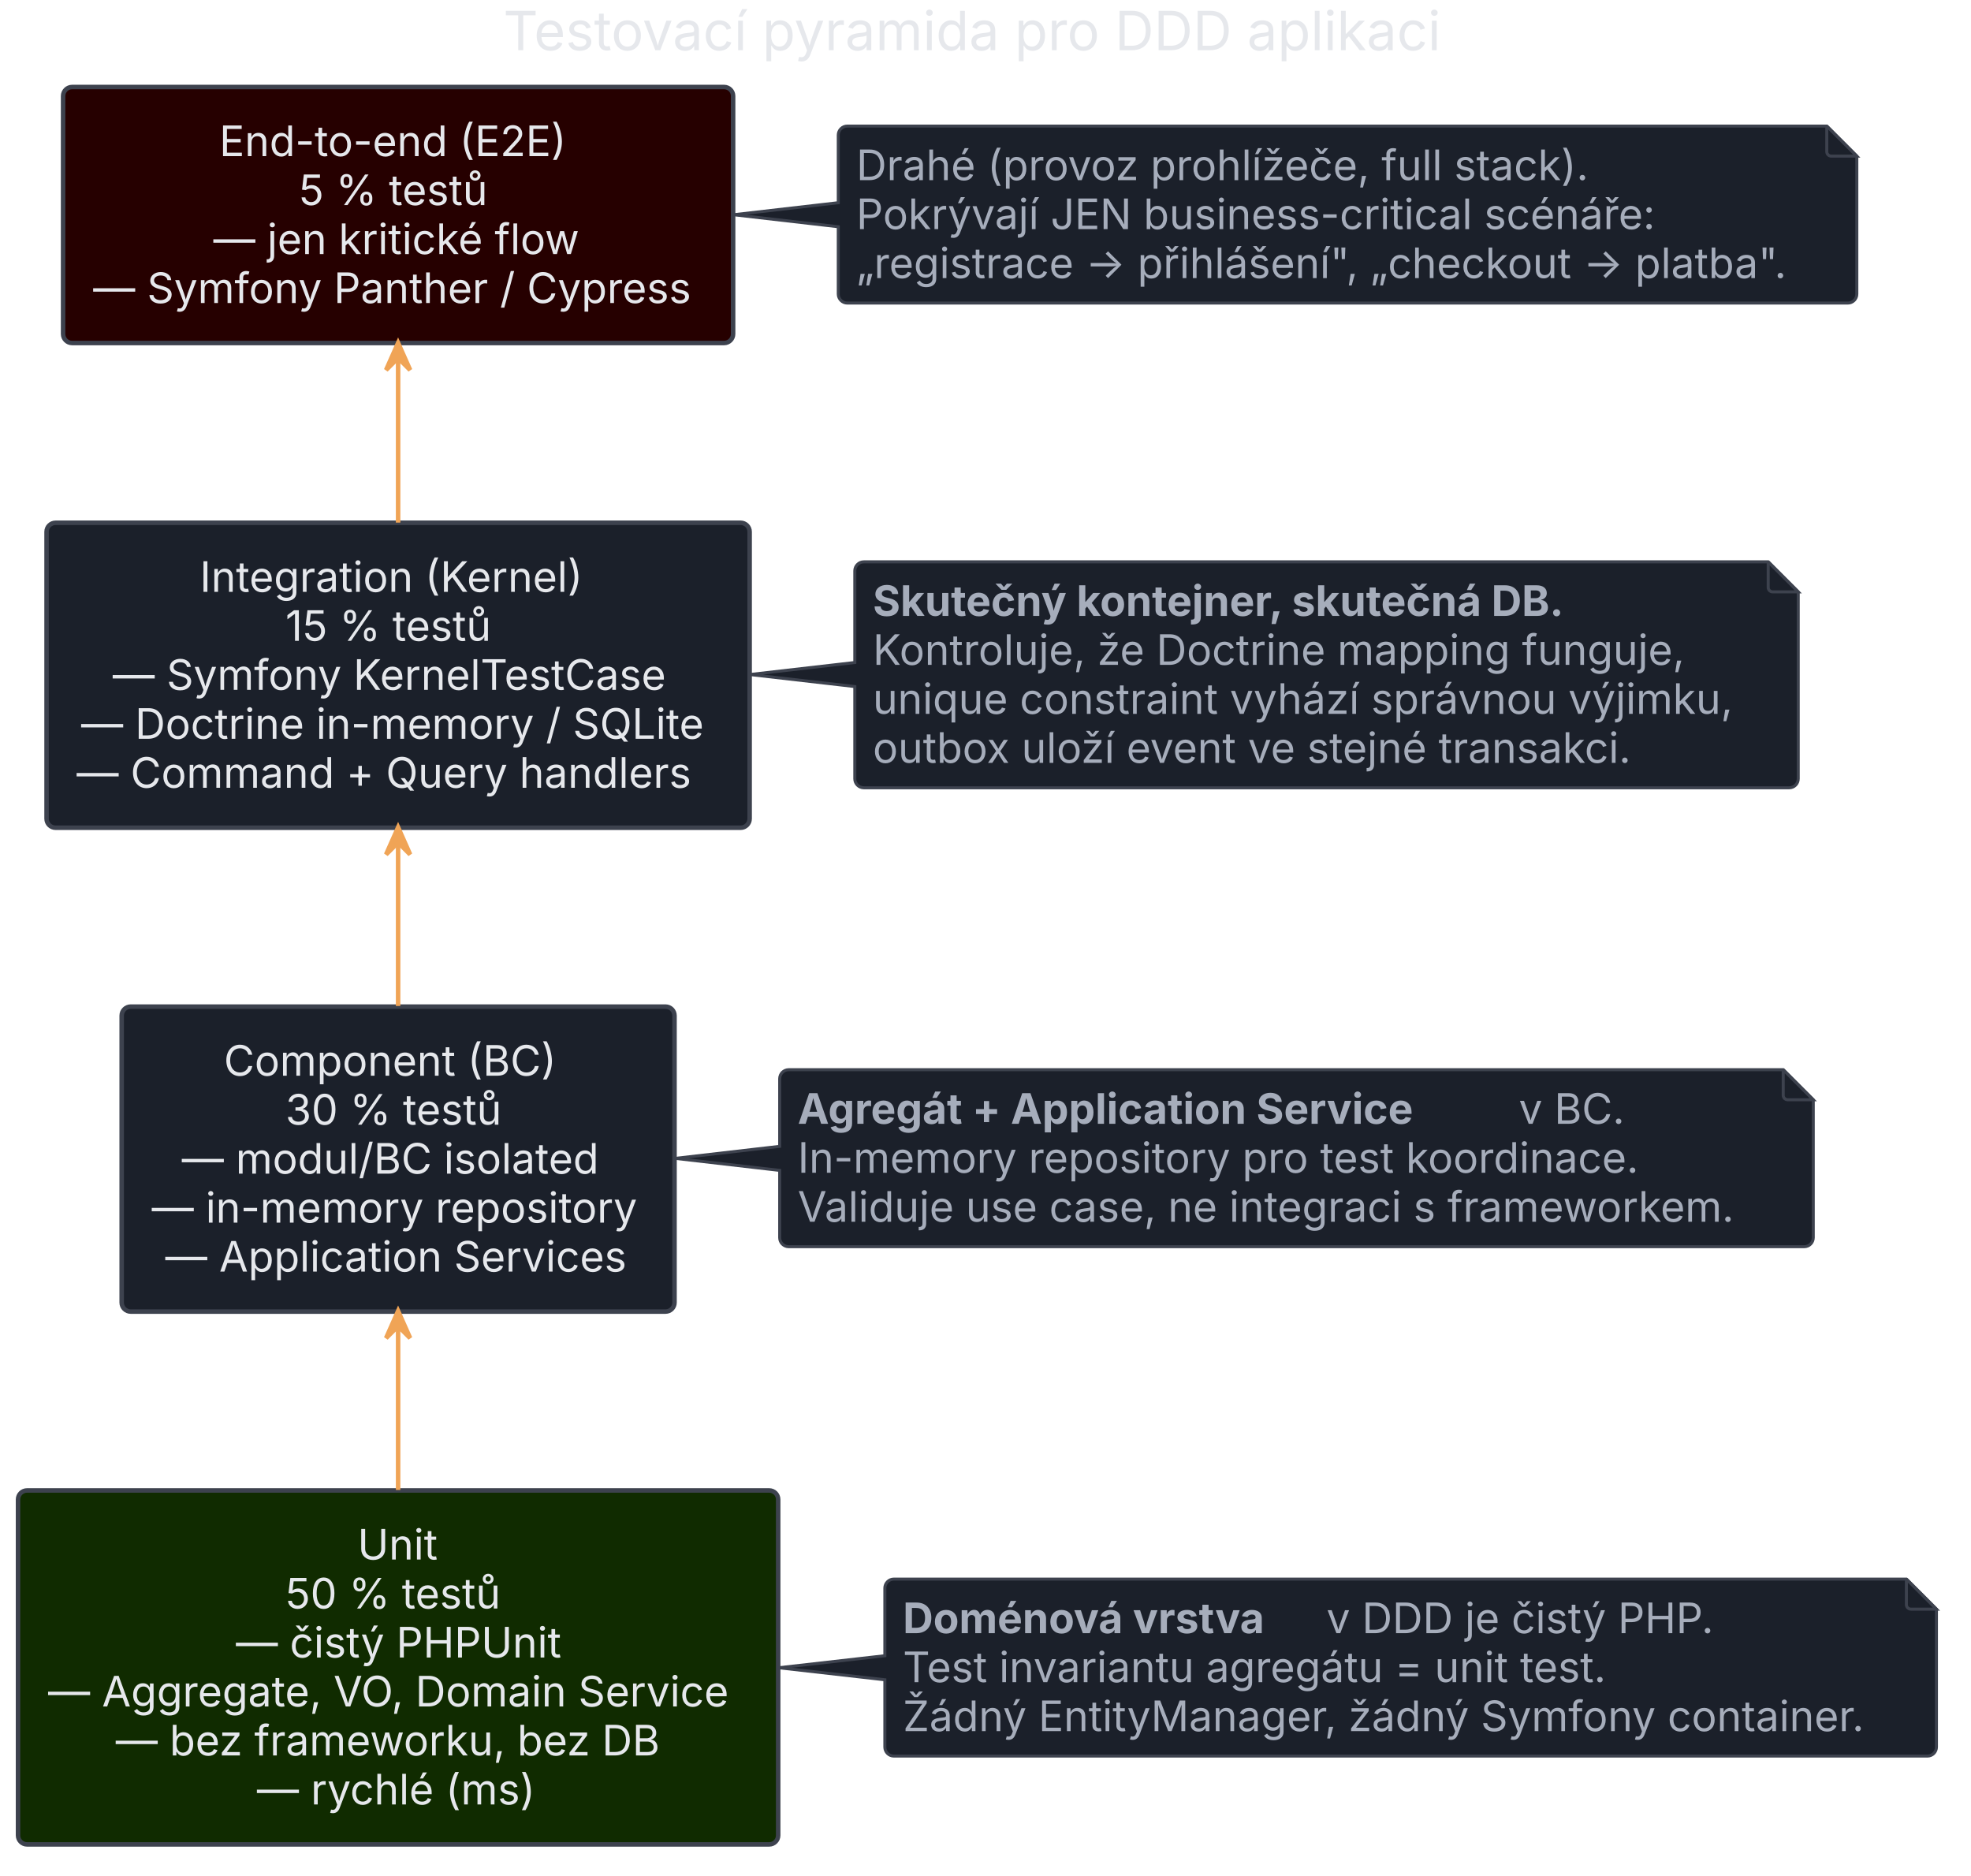
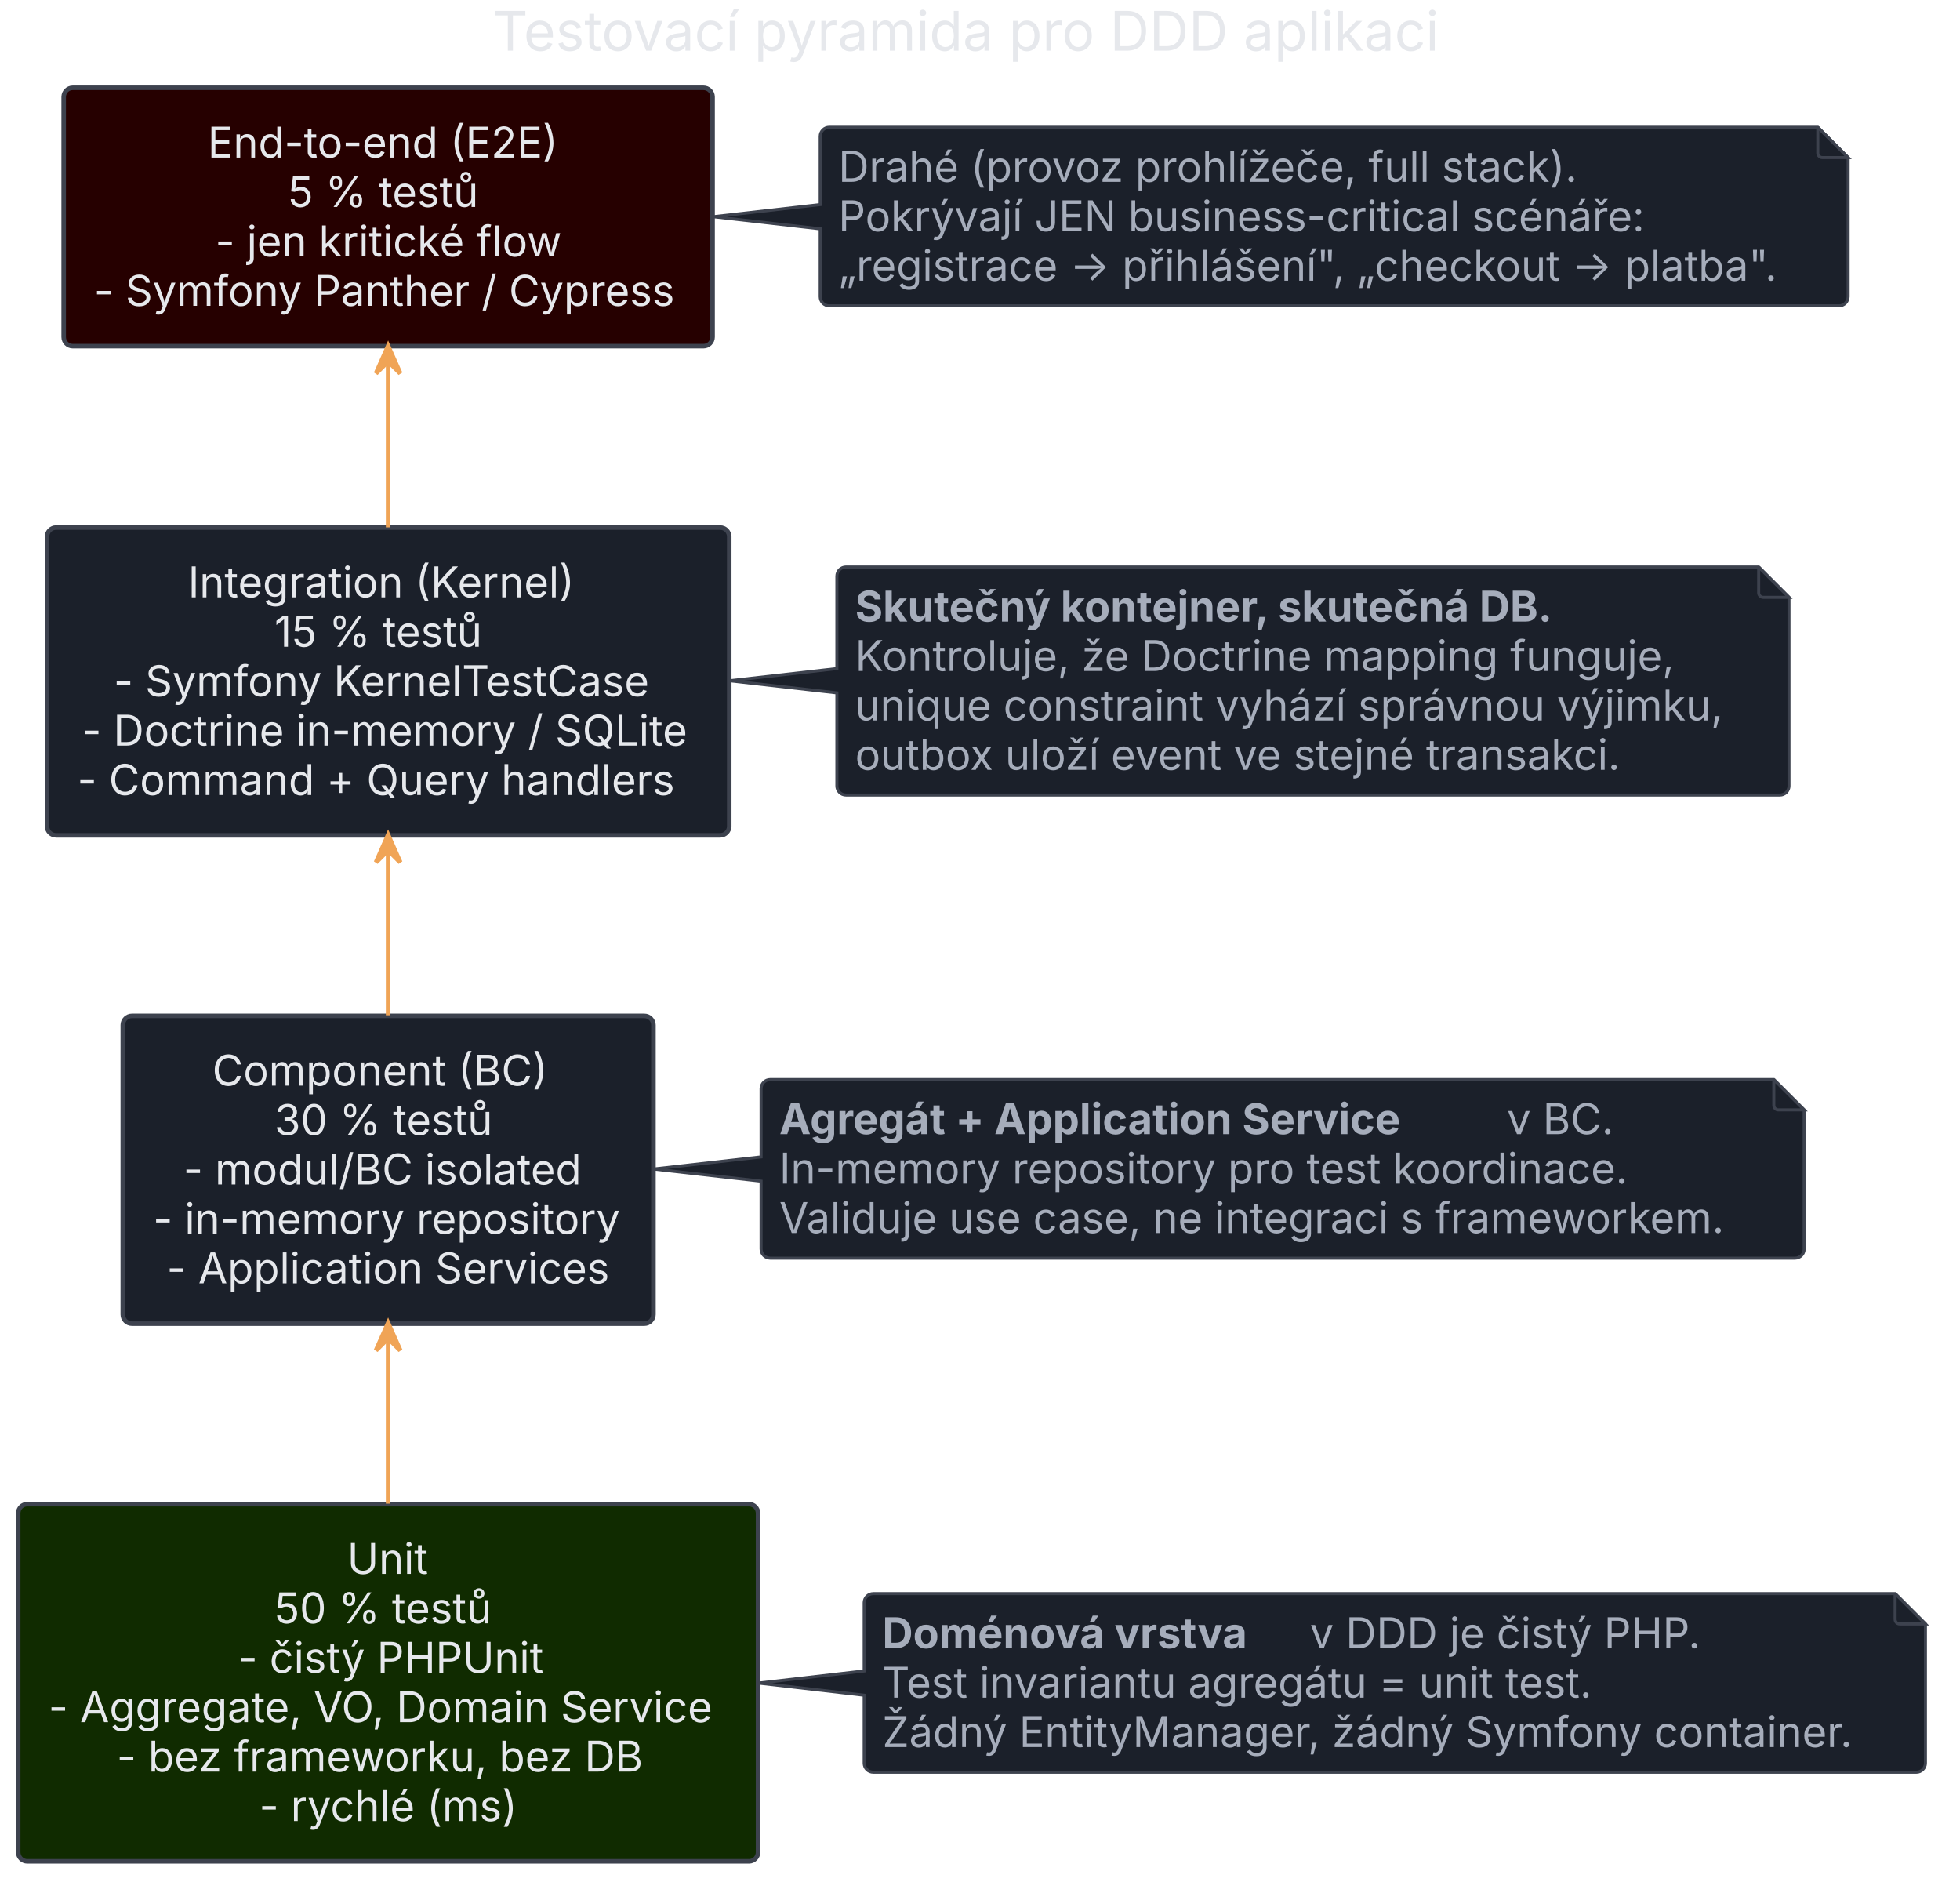
- <svg xmlns="http://www.w3.org/2000/svg" contentScriptType="application/ecmascript" contentStyleType="text/css" height="975px" preserveAspectRatio="none" style="width:1025px;height:975px;background:#11141A;" version="1.1" viewBox="0 0 1025 975" width="1025px" zoomAndPan="magnify">
+ <svg xmlns="http://www.w3.org/2000/svg" contentScriptType="application/ecmascript" contentStyleType="text/css" height="975px" preserveAspectRatio="none" style="width:1010px;height:975px;background:#11141A;" version="1.1" viewBox="0 0 1010 975" width="1010.938px" zoomAndPan="magnify">
  <defs />
  <g>
-     <text fill="#E6E8EC" font-family="Inter, ui-sans-serif, system-ui, -apple-system, sans-serif" font-size="28.125" lengthAdjust="spacingAndGlyphs" textLength="512.5" x="261.719" y="26.106">Testovací pyramida pro DDD aplikaci</text>
-     <rect fill="#260000" height="133.106" rx="4.688" ry="4.688" style="stroke: #3D424E; stroke-width: 2.344;" width="348.438" x="32.812" y="45.239" />
-     <text fill="#E6E8EC" font-family="Inter, ui-sans-serif, system-ui, -apple-system, sans-serif" font-size="21.875" lengthAdjust="spacingAndGlyphs" textLength="185.938" x="114.062" y="81.169">End-to-end (E2E)</text>
-     <text fill="#E6E8EC" font-family="Inter, ui-sans-serif, system-ui, -apple-system, sans-serif" font-size="21.875" lengthAdjust="spacingAndGlyphs" textLength="103.125" x="155.469" y="106.633">5 % testů</text>
-     <text fill="#E6E8EC" font-family="Inter, ui-sans-serif, system-ui, -apple-system, sans-serif" font-size="21.875" lengthAdjust="spacingAndGlyphs" textLength="192.188" x="110.938" y="132.097">— jen kritické flow</text>
-     <text fill="#E6E8EC" font-family="Inter, ui-sans-serif, system-ui, -apple-system, sans-serif" font-size="21.875" lengthAdjust="spacingAndGlyphs" textLength="317.188" x="48.438" y="157.561">— Symfony Panther / Cypress</text>
-     <rect fill="#1B202A" height="158.569" rx="4.688" ry="4.688" style="stroke: #3D424E; stroke-width: 2.344;" width="365.625" x="24.219" y="271.802" />
-     <text fill="#E6E8EC" font-family="Inter, ui-sans-serif, system-ui, -apple-system, sans-serif" font-size="21.875" lengthAdjust="spacingAndGlyphs" textLength="206.25" x="103.906" y="307.732">Integration (Kernel)</text>
-     <text fill="#E6E8EC" font-family="Inter, ui-sans-serif, system-ui, -apple-system, sans-serif" font-size="21.875" lengthAdjust="spacingAndGlyphs" textLength="117.188" x="148.438" y="333.195">15 % testů</text>
-     <text fill="#E6E8EC" font-family="Inter, ui-sans-serif, system-ui, -apple-system, sans-serif" font-size="21.875" lengthAdjust="spacingAndGlyphs" textLength="296.875" x="58.594" y="358.659">— Symfony KernelTestCase</text>
-     <text fill="#E6E8EC" font-family="Inter, ui-sans-serif, system-ui, -apple-system, sans-serif" font-size="21.875" lengthAdjust="spacingAndGlyphs" textLength="329.688" x="42.188" y="384.123">— Doctrine in-memory / SQLite</text>
-     <text fill="#E6E8EC" font-family="Inter, ui-sans-serif, system-ui, -apple-system, sans-serif" font-size="21.875" lengthAdjust="spacingAndGlyphs" textLength="334.375" x="39.844" y="409.587">— Command + Query handlers</text>
-     <rect fill="#1B202A" height="158.569" rx="4.688" ry="4.688" style="stroke: #3D424E; stroke-width: 2.344;" width="287.5" x="63.281" y="523.364" />
-     <text fill="#E6E8EC" font-family="Inter, ui-sans-serif, system-ui, -apple-system, sans-serif" font-size="21.875" lengthAdjust="spacingAndGlyphs" textLength="181.25" x="116.406" y="559.294">Component (BC)</text>
-     <text fill="#E6E8EC" font-family="Inter, ui-sans-serif, system-ui, -apple-system, sans-serif" font-size="21.875" lengthAdjust="spacingAndGlyphs" textLength="117.188" x="148.438" y="584.758">30 % testů</text>
-     <text fill="#E6E8EC" font-family="Inter, ui-sans-serif, system-ui, -apple-system, sans-serif" font-size="21.875" lengthAdjust="spacingAndGlyphs" textLength="225" x="94.531" y="610.222">— modul/BC isolated</text>
-     <text fill="#E6E8EC" font-family="Inter, ui-sans-serif, system-ui, -apple-system, sans-serif" font-size="21.875" lengthAdjust="spacingAndGlyphs" textLength="256.25" x="78.906" y="635.686">— in-memory repository</text>
-     <text fill="#E6E8EC" font-family="Inter, ui-sans-serif, system-ui, -apple-system, sans-serif" font-size="21.875" lengthAdjust="spacingAndGlyphs" textLength="242.188" x="85.938" y="661.15">— Application Services</text>
-     <rect fill="#102B00" height="184.033" rx="4.688" ry="4.688" style="stroke: #3D424E; stroke-width: 2.344;" width="395.312" x="9.375" y="774.927" />
-     <text fill="#E6E8EC" font-family="Inter, ui-sans-serif, system-ui, -apple-system, sans-serif" font-size="21.875" lengthAdjust="spacingAndGlyphs" textLength="42.188" x="185.938" y="810.857">Unit</text>
-     <text fill="#E6E8EC" font-family="Inter, ui-sans-serif, system-ui, -apple-system, sans-serif" font-size="21.875" lengthAdjust="spacingAndGlyphs" textLength="117.188" x="148.438" y="836.321">50 % testů</text>
-     <text fill="#E6E8EC" font-family="Inter, ui-sans-serif, system-ui, -apple-system, sans-serif" font-size="21.875" lengthAdjust="spacingAndGlyphs" textLength="168.75" x="122.656" y="861.784">— čistý PHPUnit</text>
-     <text fill="#E6E8EC" font-family="Inter, ui-sans-serif, system-ui, -apple-system, sans-serif" font-size="21.875" lengthAdjust="spacingAndGlyphs" textLength="364.062" x="25" y="887.248">— Aggregate, VO, Domain Service</text>
-     <text fill="#E6E8EC" font-family="Inter, ui-sans-serif, system-ui, -apple-system, sans-serif" font-size="21.875" lengthAdjust="spacingAndGlyphs" textLength="293.75" x="60.156" y="912.712">— bez frameworku, bez DB</text>
-     <text fill="#E6E8EC" font-family="Inter, ui-sans-serif, system-ui, -apple-system, sans-serif" font-size="21.875" lengthAdjust="spacingAndGlyphs" textLength="146.875" x="133.594" y="938.176">— rychlé (ms)</text>
-     <path d="M460.156,825.708 L460.156,860.864 L405,867.114 L460.156,873.364 L460.156,908.35 A4.688,4.688 0 0 0 464.844,913.037 L1002.344,913.037 A4.688,4.688 0 0 0 1007.031,908.35 L1007.031,836.645 L991.406,821.02 L464.844,821.02 A4.688,4.688 0 0 0 460.156,825.708 " fill="#1B202A" style="stroke: #3D424E; stroke-width: 1.562;" />
-     <path d="M991.406,821.02 L991.406,834.302 A2.344,2.344 0 0 0 993.75,836.645 L1007.031,836.645 L991.406,821.02 " fill="#1B202A" style="stroke: #3D424E; stroke-width: 1.562;" />
-     <text fill="#A6ADBB" font-family="Inter, ui-sans-serif, system-ui, -apple-system, sans-serif" font-size="21.875" font-weight="bold" lengthAdjust="spacingAndGlyphs" textLength="214.062" x="469.531" y="849.138">Doménová vrstva</text>
-     <text fill="#A6ADBB" font-family="Inter, ui-sans-serif, system-ui, -apple-system, sans-serif" font-size="21.875" lengthAdjust="spacingAndGlyphs" textLength="204.688" x="689.844" y="849.138">v DDD je čistý PHP.</text>
-     <text fill="#A6ADBB" font-family="Inter, ui-sans-serif, system-ui, -apple-system, sans-serif" font-size="21.875" lengthAdjust="spacingAndGlyphs" textLength="387.5" x="469.531" y="874.602">Test invariantu agregátu = unit test.</text>
-     <text fill="#A6ADBB" font-family="Inter, ui-sans-serif, system-ui, -apple-system, sans-serif" font-size="21.875" lengthAdjust="spacingAndGlyphs" textLength="514.062" x="469.531" y="900.066">Žádný EntityManager, žádný Symfony container.</text>
-     <path d="M405.469,560.864 L405.469,596.02 L351.203,602.27 L405.469,608.52 L405.469,643.506 A4.688,4.688 0 0 0 410.156,648.193 L938.281,648.193 A4.688,4.688 0 0 0 942.969,643.506 L942.969,571.802 L927.344,556.177 L410.156,556.177 A4.688,4.688 0 0 0 405.469,560.864 " fill="#1B202A" style="stroke: #3D424E; stroke-width: 1.562;" />
-     <path d="M927.344,556.177 L927.344,569.458 A2.344,2.344 0 0 0 929.688,571.802 L942.969,571.802 L927.344,556.177 " fill="#1B202A" style="stroke: #3D424E; stroke-width: 1.562;" />
-     <text fill="#A6ADBB" font-family="Inter, ui-sans-serif, system-ui, -apple-system, sans-serif" font-size="21.875" font-weight="bold" lengthAdjust="spacingAndGlyphs" textLength="368.75" x="414.844" y="584.294">Agregát + Application Service</text>
-     <text fill="#A6ADBB" font-family="Inter, ui-sans-serif, system-ui, -apple-system, sans-serif" font-size="21.875" lengthAdjust="spacingAndGlyphs" textLength="54.688" x="789.844" y="584.294">v BC.</text>
-     <text fill="#A6ADBB" font-family="Inter, ui-sans-serif, system-ui, -apple-system, sans-serif" font-size="21.875" lengthAdjust="spacingAndGlyphs" textLength="451.562" x="414.844" y="609.758">In-memory repository pro test koordinace.</text>
-     <text fill="#A6ADBB" font-family="Inter, ui-sans-serif, system-ui, -apple-system, sans-serif" font-size="21.875" lengthAdjust="spacingAndGlyphs" textLength="504.688" x="414.844" y="635.222">Validuje use case, ne integraci s frameworkem.</text>
-     <path d="M444.531,296.802 L444.531,344.458 L389.969,350.708 L444.531,356.958 L444.531,404.907 A4.688,4.688 0 0 0 449.219,409.595 L930.469,409.595 A4.688,4.688 0 0 0 935.156,404.907 L935.156,307.739 L919.531,292.114 L449.219,292.114 A4.688,4.688 0 0 0 444.531,296.802 " fill="#1B202A" style="stroke: #3D424E; stroke-width: 1.562;" />
-     <path d="M919.531,292.114 L919.531,305.396 A2.344,2.344 0 0 0 921.875,307.739 L935.156,307.739 L919.531,292.114 " fill="#1B202A" style="stroke: #3D424E; stroke-width: 1.562;" />
-     <text fill="#A6ADBB" font-family="Inter, ui-sans-serif, system-ui, -apple-system, sans-serif" font-size="21.875" font-weight="bold" lengthAdjust="spacingAndGlyphs" textLength="417.188" x="453.906" y="320.232">Skutečný kontejner, skutečná DB.</text>
-     <text fill="#A6ADBB" font-family="Inter, ui-sans-serif, system-ui, -apple-system, sans-serif" font-size="21.875" lengthAdjust="spacingAndGlyphs" textLength="440.625" x="453.906" y="345.695">Kontroluje, že Doctrine mapping funguje,</text>
-     <text fill="#A6ADBB" font-family="Inter, ui-sans-serif, system-ui, -apple-system, sans-serif" font-size="21.875" lengthAdjust="spacingAndGlyphs" textLength="457.812" x="453.906" y="371.159">unique constraint vyhází správnou výjimku,</text>
-     <text fill="#A6ADBB" font-family="Inter, ui-sans-serif, system-ui, -apple-system, sans-serif" font-size="21.875" lengthAdjust="spacingAndGlyphs" textLength="412.5" x="453.906" y="396.623">outbox uloží event ve stejné transakci.</text>
-     <path d="M435.938,70.239 L435.938,105.395 L381.578,111.645 L435.938,117.895 L435.938,152.881 A4.688,4.688 0 0 0 440.625,157.568 L960.938,157.568 A4.688,4.688 0 0 0 965.625,152.881 L965.625,81.177 L950,65.552 L440.625,65.552 A4.688,4.688 0 0 0 435.938,70.239 " fill="#1B202A" style="stroke: #3D424E; stroke-width: 1.562;" />
-     <path d="M950,65.552 L950,78.833 A2.344,2.344 0 0 0 952.344,81.177 L965.625,81.177 L950,65.552 " fill="#1B202A" style="stroke: #3D424E; stroke-width: 1.562;" />
-     <text fill="#A6ADBB" font-family="Inter, ui-sans-serif, system-ui, -apple-system, sans-serif" font-size="21.875" lengthAdjust="spacingAndGlyphs" textLength="392.188" x="445.312" y="93.669">Drahé (provoz prohlížeče, full stack).</text>
-     <text fill="#A6ADBB" font-family="Inter, ui-sans-serif, system-ui, -apple-system, sans-serif" font-size="21.875" lengthAdjust="spacingAndGlyphs" textLength="414.062" x="445.312" y="119.133">Pokrývají JEN business-critical scénáře:</text>
-     <text fill="#A6ADBB" font-family="Inter, ui-sans-serif, system-ui, -apple-system, sans-serif" font-size="21.875" lengthAdjust="spacingAndGlyphs" textLength="496.875" x="445.312" y="144.597">„registrace → přihlášení", „checkout → platba".</text>
-     <path d="M207.031,689.974 C207.031,717.13 207.031,747.208 207.031,774.677 " fill="none" id="comp&lt;-unit" style="stroke: #F0A456; stroke-width: 2.344;" />
-     <polygon fill="#F0A456" points="207.031,681.645,200.781,695.708,207.031,689.458,213.281,695.708,207.031,681.645" style="stroke: #F0A456; stroke-width: 2.344;" />
-     <path d="M207.031,438.614 C207.031,466.083 207.031,496.255 207.031,523.052 " fill="none" id="int&lt;-comp" style="stroke: #F0A456; stroke-width: 2.344;" />
-     <polygon fill="#F0A456" points="207.031,430.192,200.781,444.255,207.031,438.005,213.281,444.255,207.031,430.192" style="stroke: #F0A456; stroke-width: 2.344;" />
-     <path d="M207.031,186.567 C207.031,213.614 207.031,244.317 207.031,271.708 " fill="none" id="e2e&lt;-int" style="stroke: #F0A456; stroke-width: 2.344;" />
-     <polygon fill="#F0A456" points="207.031,178.302,200.781,192.364,207.031,186.114,213.281,192.364,207.031,178.302" style="stroke: #F0A456; stroke-width: 2.344;" />
+     <text fill="#E6E8EC" font-family="Inter, ui-sans-serif, system-ui, -apple-system, sans-serif" font-size="28.125" lengthAdjust="spacingAndGlyphs" textLength="512.5" x="253.906" y="26.106">Testovací pyramida pro DDD aplikaci</text>
+     <rect fill="#260000" height="133.106" rx="4.688" ry="4.688" style="stroke: #3D424E; stroke-width: 2.344;" width="334.375" x="32.812" y="45.239" />
+     <text fill="#E6E8EC" font-family="Inter, ui-sans-serif, system-ui, -apple-system, sans-serif" font-size="21.875" lengthAdjust="spacingAndGlyphs" textLength="185.938" x="107.031" y="81.169">End-to-end (E2E)</text>
+     <text fill="#E6E8EC" font-family="Inter, ui-sans-serif, system-ui, -apple-system, sans-serif" font-size="21.875" lengthAdjust="spacingAndGlyphs" textLength="103.125" x="148.438" y="106.633">5 % testů</text>
+     <text fill="#E6E8EC" font-family="Inter, ui-sans-serif, system-ui, -apple-system, sans-serif" font-size="21.875" lengthAdjust="spacingAndGlyphs" textLength="178.125" x="110.938" y="132.097">- jen kritické flow</text>
+     <text fill="#E6E8EC" font-family="Inter, ui-sans-serif, system-ui, -apple-system, sans-serif" font-size="21.875" lengthAdjust="spacingAndGlyphs" textLength="303.125" x="48.438" y="157.561">- Symfony Panther / Cypress</text>
+     <rect fill="#1B202A" height="158.569" rx="4.688" ry="4.688" style="stroke: #3D424E; stroke-width: 2.344;" width="351.562" x="24.219" y="271.802" />
+     <text fill="#E6E8EC" font-family="Inter, ui-sans-serif, system-ui, -apple-system, sans-serif" font-size="21.875" lengthAdjust="spacingAndGlyphs" textLength="206.25" x="96.875" y="307.732">Integration (Kernel)</text>
+     <text fill="#E6E8EC" font-family="Inter, ui-sans-serif, system-ui, -apple-system, sans-serif" font-size="21.875" lengthAdjust="spacingAndGlyphs" textLength="117.188" x="141.406" y="333.195">15 % testů</text>
+     <text fill="#E6E8EC" font-family="Inter, ui-sans-serif, system-ui, -apple-system, sans-serif" font-size="21.875" lengthAdjust="spacingAndGlyphs" textLength="282.812" x="58.594" y="358.659">- Symfony KernelTestCase</text>
+     <text fill="#E6E8EC" font-family="Inter, ui-sans-serif, system-ui, -apple-system, sans-serif" font-size="21.875" lengthAdjust="spacingAndGlyphs" textLength="315.625" x="42.188" y="384.123">- Doctrine in-memory / SQLite</text>
+     <text fill="#E6E8EC" font-family="Inter, ui-sans-serif, system-ui, -apple-system, sans-serif" font-size="21.875" lengthAdjust="spacingAndGlyphs" textLength="320.312" x="39.844" y="409.587">- Command + Query handlers</text>
+     <rect fill="#1B202A" height="158.569" rx="4.688" ry="4.688" style="stroke: #3D424E; stroke-width: 2.344;" width="273.438" x="63.281" y="523.364" />
+     <text fill="#E6E8EC" font-family="Inter, ui-sans-serif, system-ui, -apple-system, sans-serif" font-size="21.875" lengthAdjust="spacingAndGlyphs" textLength="181.25" x="109.375" y="559.294">Component (BC)</text>
+     <text fill="#E6E8EC" font-family="Inter, ui-sans-serif, system-ui, -apple-system, sans-serif" font-size="21.875" lengthAdjust="spacingAndGlyphs" textLength="117.188" x="141.406" y="584.758">30 % testů</text>
+     <text fill="#E6E8EC" font-family="Inter, ui-sans-serif, system-ui, -apple-system, sans-serif" font-size="21.875" lengthAdjust="spacingAndGlyphs" textLength="210.938" x="94.531" y="610.222">- modul/BC isolated</text>
+     <text fill="#E6E8EC" font-family="Inter, ui-sans-serif, system-ui, -apple-system, sans-serif" font-size="21.875" lengthAdjust="spacingAndGlyphs" textLength="242.188" x="78.906" y="635.686">- in-memory repository</text>
+     <text fill="#E6E8EC" font-family="Inter, ui-sans-serif, system-ui, -apple-system, sans-serif" font-size="21.875" lengthAdjust="spacingAndGlyphs" textLength="228.125" x="85.938" y="661.15">- Application Services</text>
+     <rect fill="#102B00" height="184.033" rx="4.688" ry="4.688" style="stroke: #3D424E; stroke-width: 2.344;" width="381.25" x="9.375" y="774.927" />
+     <text fill="#E6E8EC" font-family="Inter, ui-sans-serif, system-ui, -apple-system, sans-serif" font-size="21.875" lengthAdjust="spacingAndGlyphs" textLength="42.188" x="178.906" y="810.857">Unit</text>
+     <text fill="#E6E8EC" font-family="Inter, ui-sans-serif, system-ui, -apple-system, sans-serif" font-size="21.875" lengthAdjust="spacingAndGlyphs" textLength="117.188" x="141.406" y="836.321">50 % testů</text>
+     <text fill="#E6E8EC" font-family="Inter, ui-sans-serif, system-ui, -apple-system, sans-serif" font-size="21.875" lengthAdjust="spacingAndGlyphs" textLength="154.688" x="122.656" y="861.784">- čistý PHPUnit</text>
+     <text fill="#E6E8EC" font-family="Inter, ui-sans-serif, system-ui, -apple-system, sans-serif" font-size="21.875" lengthAdjust="spacingAndGlyphs" textLength="350" x="25" y="887.248">- Aggregate, VO, Domain Service</text>
+     <text fill="#E6E8EC" font-family="Inter, ui-sans-serif, system-ui, -apple-system, sans-serif" font-size="21.875" lengthAdjust="spacingAndGlyphs" textLength="279.688" x="60.156" y="912.712">- bez frameworku, bez DB</text>
+     <text fill="#E6E8EC" font-family="Inter, ui-sans-serif, system-ui, -apple-system, sans-serif" font-size="21.875" lengthAdjust="spacingAndGlyphs" textLength="132.812" x="133.594" y="938.176">- rychlé (ms)</text>
+     <path d="M445.312,825.708 L445.312,860.864 L390.984,867.114 L445.312,873.364 L445.312,908.35 A4.688,4.688 0 0 0 450,913.037 L987.5,913.037 A4.688,4.688 0 0 0 992.188,908.35 L992.188,836.645 L976.562,821.02 L450,821.02 A4.688,4.688 0 0 0 445.312,825.708 " fill="#1B202A" style="stroke: #3D424E; stroke-width: 1.562;" />
+     <path d="M976.562,821.02 L976.562,834.302 A2.344,2.344 0 0 0 978.906,836.645 L992.188,836.645 L976.562,821.02 " fill="#1B202A" style="stroke: #3D424E; stroke-width: 1.562;" />
+     <text fill="#A6ADBB" font-family="Inter, ui-sans-serif, system-ui, -apple-system, sans-serif" font-size="21.875" font-weight="bold" lengthAdjust="spacingAndGlyphs" textLength="214.062" x="454.688" y="849.138">Doménová vrstva</text>
+     <text fill="#A6ADBB" font-family="Inter, ui-sans-serif, system-ui, -apple-system, sans-serif" font-size="21.875" lengthAdjust="spacingAndGlyphs" textLength="204.688" x="675" y="849.138">v DDD je čistý PHP.</text>
+     <text fill="#A6ADBB" font-family="Inter, ui-sans-serif, system-ui, -apple-system, sans-serif" font-size="21.875" lengthAdjust="spacingAndGlyphs" textLength="387.5" x="454.688" y="874.602">Test invariantu agregátu = unit test.</text>
+     <text fill="#A6ADBB" font-family="Inter, ui-sans-serif, system-ui, -apple-system, sans-serif" font-size="21.875" lengthAdjust="spacingAndGlyphs" textLength="514.062" x="454.688" y="900.066">Žádný EntityManager, žádný Symfony container.</text>
+     <path d="M392.188,560.864 L392.188,596.02 L336.844,602.27 L392.188,608.52 L392.188,643.506 A4.688,4.688 0 0 0 396.875,648.193 L925,648.193 A4.688,4.688 0 0 0 929.688,643.506 L929.688,571.802 L914.062,556.177 L396.875,556.177 A4.688,4.688 0 0 0 392.188,560.864 " fill="#1B202A" style="stroke: #3D424E; stroke-width: 1.562;" />
+     <path d="M914.062,556.177 L914.062,569.458 A2.344,2.344 0 0 0 916.406,571.802 L929.688,571.802 L914.062,556.177 " fill="#1B202A" style="stroke: #3D424E; stroke-width: 1.562;" />
+     <text fill="#A6ADBB" font-family="Inter, ui-sans-serif, system-ui, -apple-system, sans-serif" font-size="21.875" font-weight="bold" lengthAdjust="spacingAndGlyphs" textLength="368.75" x="401.562" y="584.294">Agregát + Application Service</text>
+     <text fill="#A6ADBB" font-family="Inter, ui-sans-serif, system-ui, -apple-system, sans-serif" font-size="21.875" lengthAdjust="spacingAndGlyphs" textLength="54.688" x="776.562" y="584.294">v BC.</text>
+     <text fill="#A6ADBB" font-family="Inter, ui-sans-serif, system-ui, -apple-system, sans-serif" font-size="21.875" lengthAdjust="spacingAndGlyphs" textLength="451.562" x="401.562" y="609.758">In-memory repository pro test koordinace.</text>
+     <text fill="#A6ADBB" font-family="Inter, ui-sans-serif, system-ui, -apple-system, sans-serif" font-size="21.875" lengthAdjust="spacingAndGlyphs" textLength="504.688" x="401.562" y="635.222">Validuje use case, ne integraci s frameworkem.</text>
+     <path d="M431.25,296.802 L431.25,344.458 L375.922,350.708 L431.25,356.958 L431.25,404.907 A4.688,4.688 0 0 0 435.938,409.595 L917.188,409.595 A4.688,4.688 0 0 0 921.875,404.907 L921.875,307.739 L906.25,292.114 L435.938,292.114 A4.688,4.688 0 0 0 431.25,296.802 " fill="#1B202A" style="stroke: #3D424E; stroke-width: 1.562;" />
+     <path d="M906.25,292.114 L906.25,305.396 A2.344,2.344 0 0 0 908.594,307.739 L921.875,307.739 L906.25,292.114 " fill="#1B202A" style="stroke: #3D424E; stroke-width: 1.562;" />
+     <text fill="#A6ADBB" font-family="Inter, ui-sans-serif, system-ui, -apple-system, sans-serif" font-size="21.875" font-weight="bold" lengthAdjust="spacingAndGlyphs" textLength="417.188" x="440.625" y="320.232">Skutečný kontejner, skutečná DB.</text>
+     <text fill="#A6ADBB" font-family="Inter, ui-sans-serif, system-ui, -apple-system, sans-serif" font-size="21.875" lengthAdjust="spacingAndGlyphs" textLength="440.625" x="440.625" y="345.695">Kontroluje, že Doctrine mapping funguje,</text>
+     <text fill="#A6ADBB" font-family="Inter, ui-sans-serif, system-ui, -apple-system, sans-serif" font-size="21.875" lengthAdjust="spacingAndGlyphs" textLength="457.812" x="440.625" y="371.159">unique constraint vyhází správnou výjimku,</text>
+     <text fill="#A6ADBB" font-family="Inter, ui-sans-serif, system-ui, -apple-system, sans-serif" font-size="21.875" lengthAdjust="spacingAndGlyphs" textLength="412.5" x="440.625" y="396.623">outbox uloží event ve stejné transakci.</text>
+     <path d="M422.656,70.239 L422.656,105.395 L367.578,111.645 L422.656,117.895 L422.656,152.881 A4.688,4.688 0 0 0 427.344,157.568 L947.656,157.568 A4.688,4.688 0 0 0 952.344,152.881 L952.344,81.177 L936.719,65.552 L427.344,65.552 A4.688,4.688 0 0 0 422.656,70.239 " fill="#1B202A" style="stroke: #3D424E; stroke-width: 1.562;" />
+     <path d="M936.719,65.552 L936.719,78.833 A2.344,2.344 0 0 0 939.062,81.177 L952.344,81.177 L936.719,65.552 " fill="#1B202A" style="stroke: #3D424E; stroke-width: 1.562;" />
+     <text fill="#A6ADBB" font-family="Inter, ui-sans-serif, system-ui, -apple-system, sans-serif" font-size="21.875" lengthAdjust="spacingAndGlyphs" textLength="392.188" x="432.031" y="93.669">Drahé (provoz prohlížeče, full stack).</text>
+     <text fill="#A6ADBB" font-family="Inter, ui-sans-serif, system-ui, -apple-system, sans-serif" font-size="21.875" lengthAdjust="spacingAndGlyphs" textLength="414.062" x="432.031" y="119.133">Pokrývají JEN business-critical scénáře:</text>
+     <text fill="#A6ADBB" font-family="Inter, ui-sans-serif, system-ui, -apple-system, sans-serif" font-size="21.875" lengthAdjust="spacingAndGlyphs" textLength="496.875" x="432.031" y="144.597">„registrace → přihlášení", „checkout → platba".</text>
+     <path d="M200,689.974 C200,717.13 200,747.208 200,774.677 " fill="none" id="comp&lt;-unit" style="stroke: #F0A456; stroke-width: 2.344;" />
+     <polygon fill="#F0A456" points="200,681.645,193.75,695.708,200,689.458,206.25,695.708,200,681.645" style="stroke: #F0A456; stroke-width: 2.344;" />
+     <path d="M200,438.614 C200,466.083 200,496.255 200,523.052 " fill="none" id="int&lt;-comp" style="stroke: #F0A456; stroke-width: 2.344;" />
+     <polygon fill="#F0A456" points="200,430.192,193.75,444.255,200,438.005,206.25,444.255,200,430.192" style="stroke: #F0A456; stroke-width: 2.344;" />
+     <path d="M200,186.567 C200,213.614 200,244.317 200,271.708 " fill="none" id="e2e&lt;-int" style="stroke: #F0A456; stroke-width: 2.344;" />
+     <polygon fill="#F0A456" points="200,178.302,193.75,192.364,200,186.114,206.25,192.364,200,178.302" style="stroke: #F0A456; stroke-width: 2.344;" />
  </g>
</svg>
